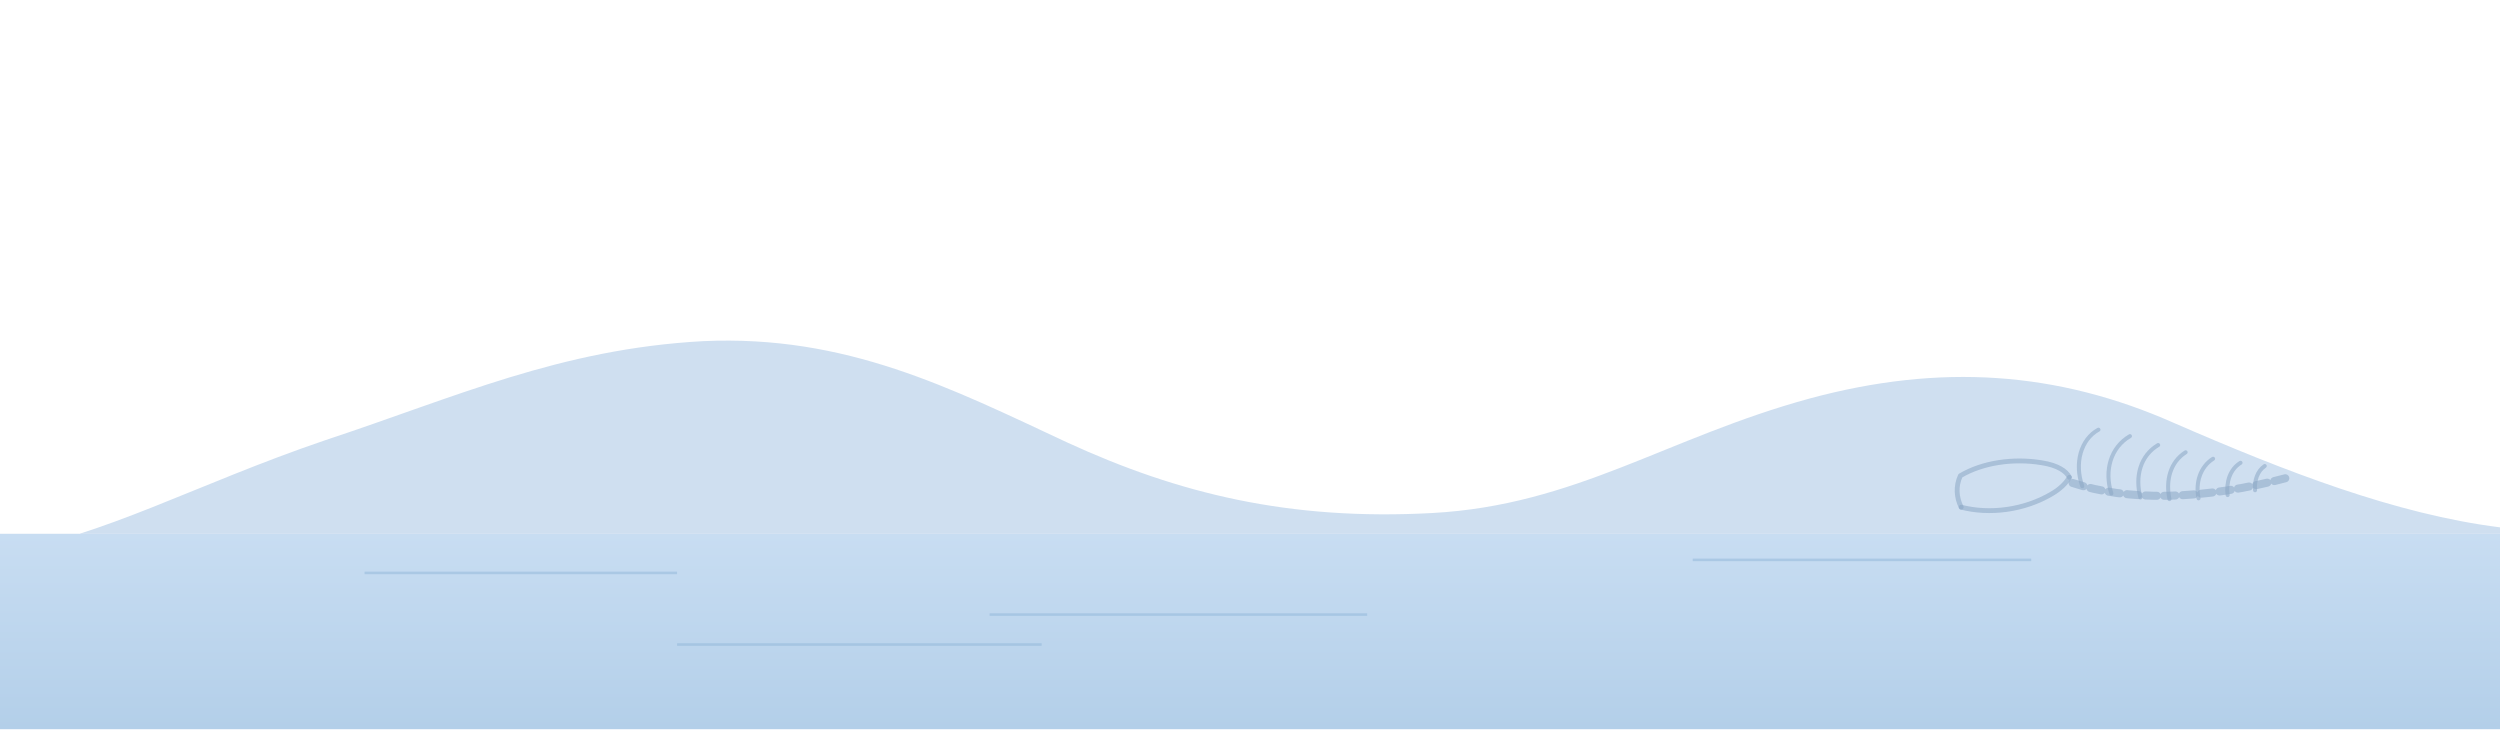
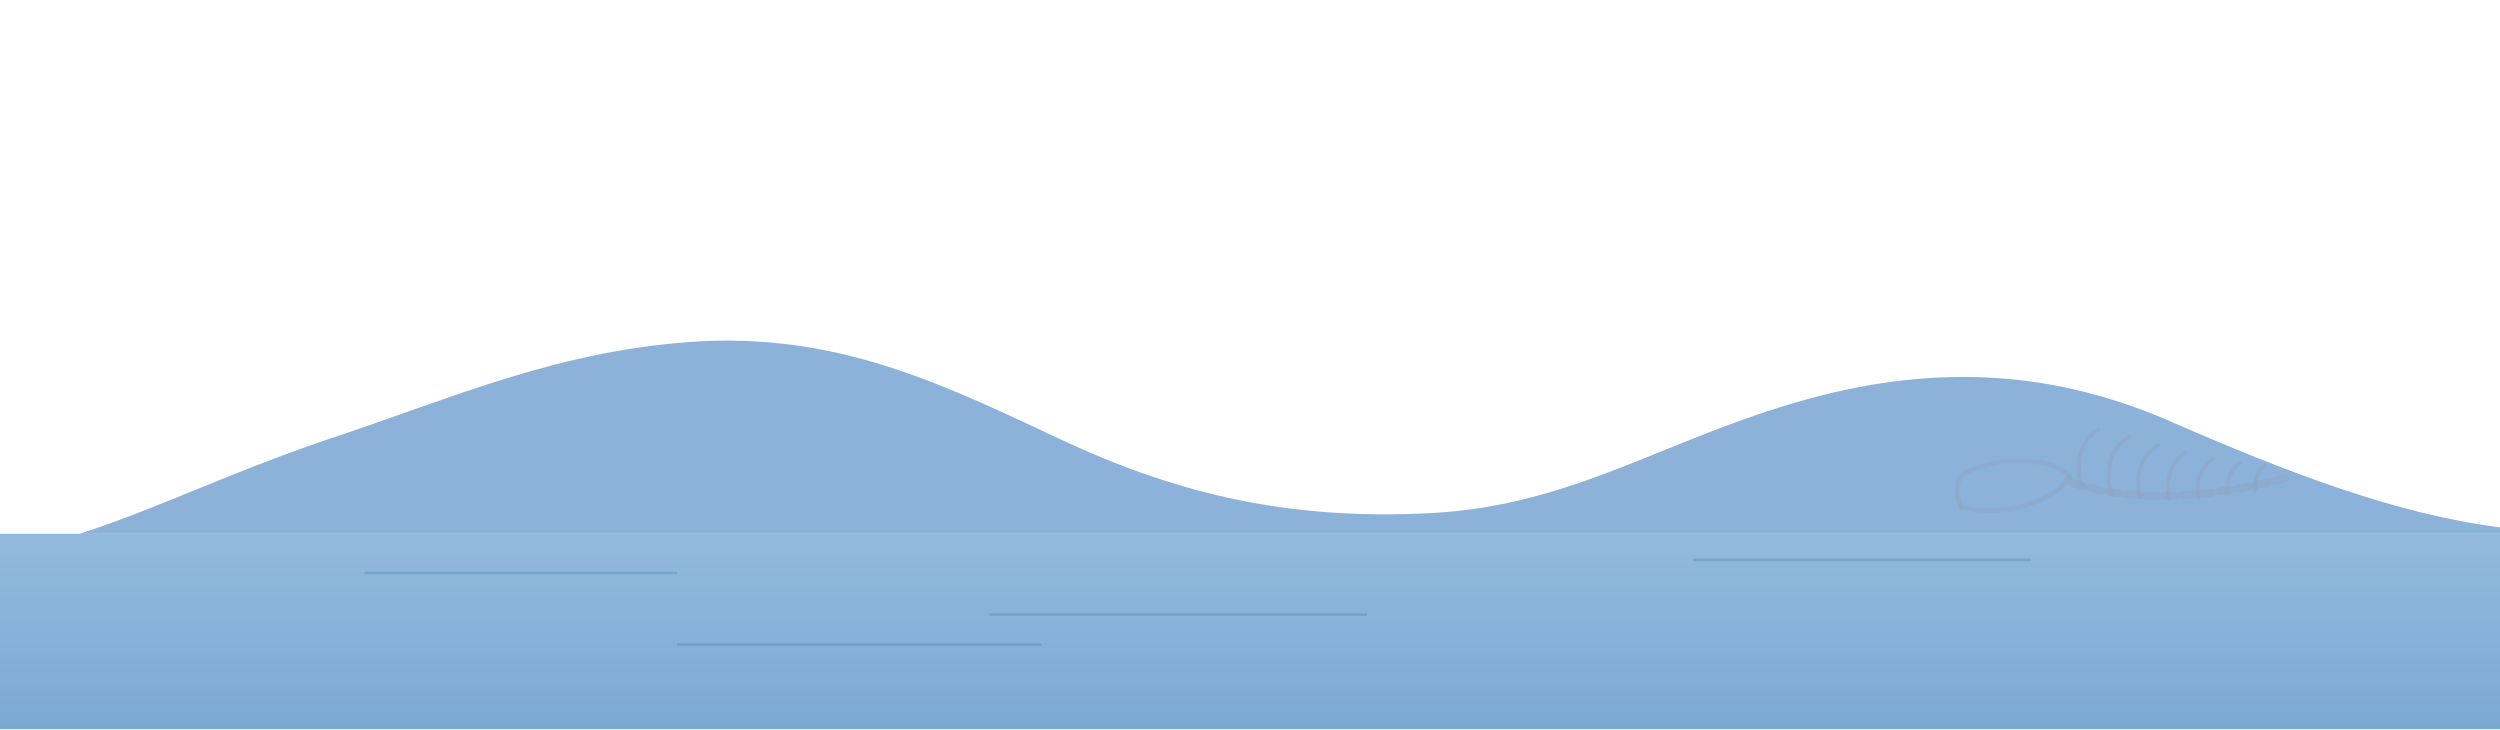
<svg xmlns="http://www.w3.org/2000/svg" viewBox="0 0 1920 560" preserveAspectRatio="xMidYMax slice" aria-hidden="true">
  <defs>
    <linearGradient id="lsea" x1="0" y1="0" x2="0" y2="1">
-       <stop offset="0" stop-color="#c8ddf2" />
-       <stop offset="1" stop-color="#b3cfe9" />
+       <stop offset="0" stop-color="#93bade" />
+       <stop offset="1" stop-color="#7ba9d3" />
    </linearGradient>
  </defs>
-   <path d="M0 425 C 80 412 150 372 250 338 C 350 305 430 268 540 262 C 650 257 730 298 820 340 C 905 379 990 400 1100 394 C 1210 388 1280 336 1390 306 C 1490 279 1580 285 1670 325 C 1755 362 1840 395 1920 405 L 1920 410 L 0 410 Z" fill="#cfdff0" />
+   <path d="M0 425 C 80 412 150 372 250 338 C 350 305 430 268 540 262 C 650 257 730 298 820 340 C 905 379 990 400 1100 394 C 1210 388 1280 336 1390 306 C 1490 279 1580 285 1670 325 C 1755 362 1840 395 1920 405 L 1920 410 L 0 410 Z" fill="#8db2da" />
  <g transform="translate(1500 330) scale(0.62)" fill="none" stroke="#8ba6c4" stroke-opacity=".55" stroke-linecap="round" stroke-linejoin="round">
    <path d="M 10 96 C 4 84, 3 70, 9 57 C 36 41, 74 35, 110 41 C 129 44, 140 51, 144 59" stroke-width="6" />
    <path d="M 10 96 C 45 105, 88 100, 123 79 C 133 73, 140 66, 144 59" stroke-width="6" />
    <path d="M 148 66 C 215 88, 305 89, 420 58" stroke-width="10" stroke-dasharray="14 9" />
    <path d="M 160 70 C 150 42, 158 12, 180 0" stroke-width="5" />
    <path d="M 196 79 C 187 51, 195 22, 219 8" stroke-width="5" />
    <path d="M 232 84 C 225 58, 232 32, 254 19" stroke-width="5" />
    <path d="M 268 86 C 263 63, 269 40, 288 28" stroke-width="5" />
    <path d="M 304 85 C 300 66, 306 46, 322 36" stroke-width="5" />
    <path d="M 340 81 C 338 65, 343 49, 356 41" stroke-width="5" />
    <path d="M 374 75 C 373 63, 377 51, 386 45" stroke-width="5" />
  </g>
  <rect y="410" width="1920" height="150" fill="url(#lsea)" />
-   <g stroke="#8fb6d8" stroke-width="2" opacity="0.5">
+   <g stroke="#5f8fbc" stroke-width="2" opacity="0.5">
    <line x1="280" y1="440" x2="520" y2="440" />
    <line x1="760" y1="472" x2="1050" y2="472" />
    <line x1="1300" y1="430" x2="1560" y2="430" />
    <line x1="520" y1="495" x2="800" y2="495" />
  </g>
</svg>
